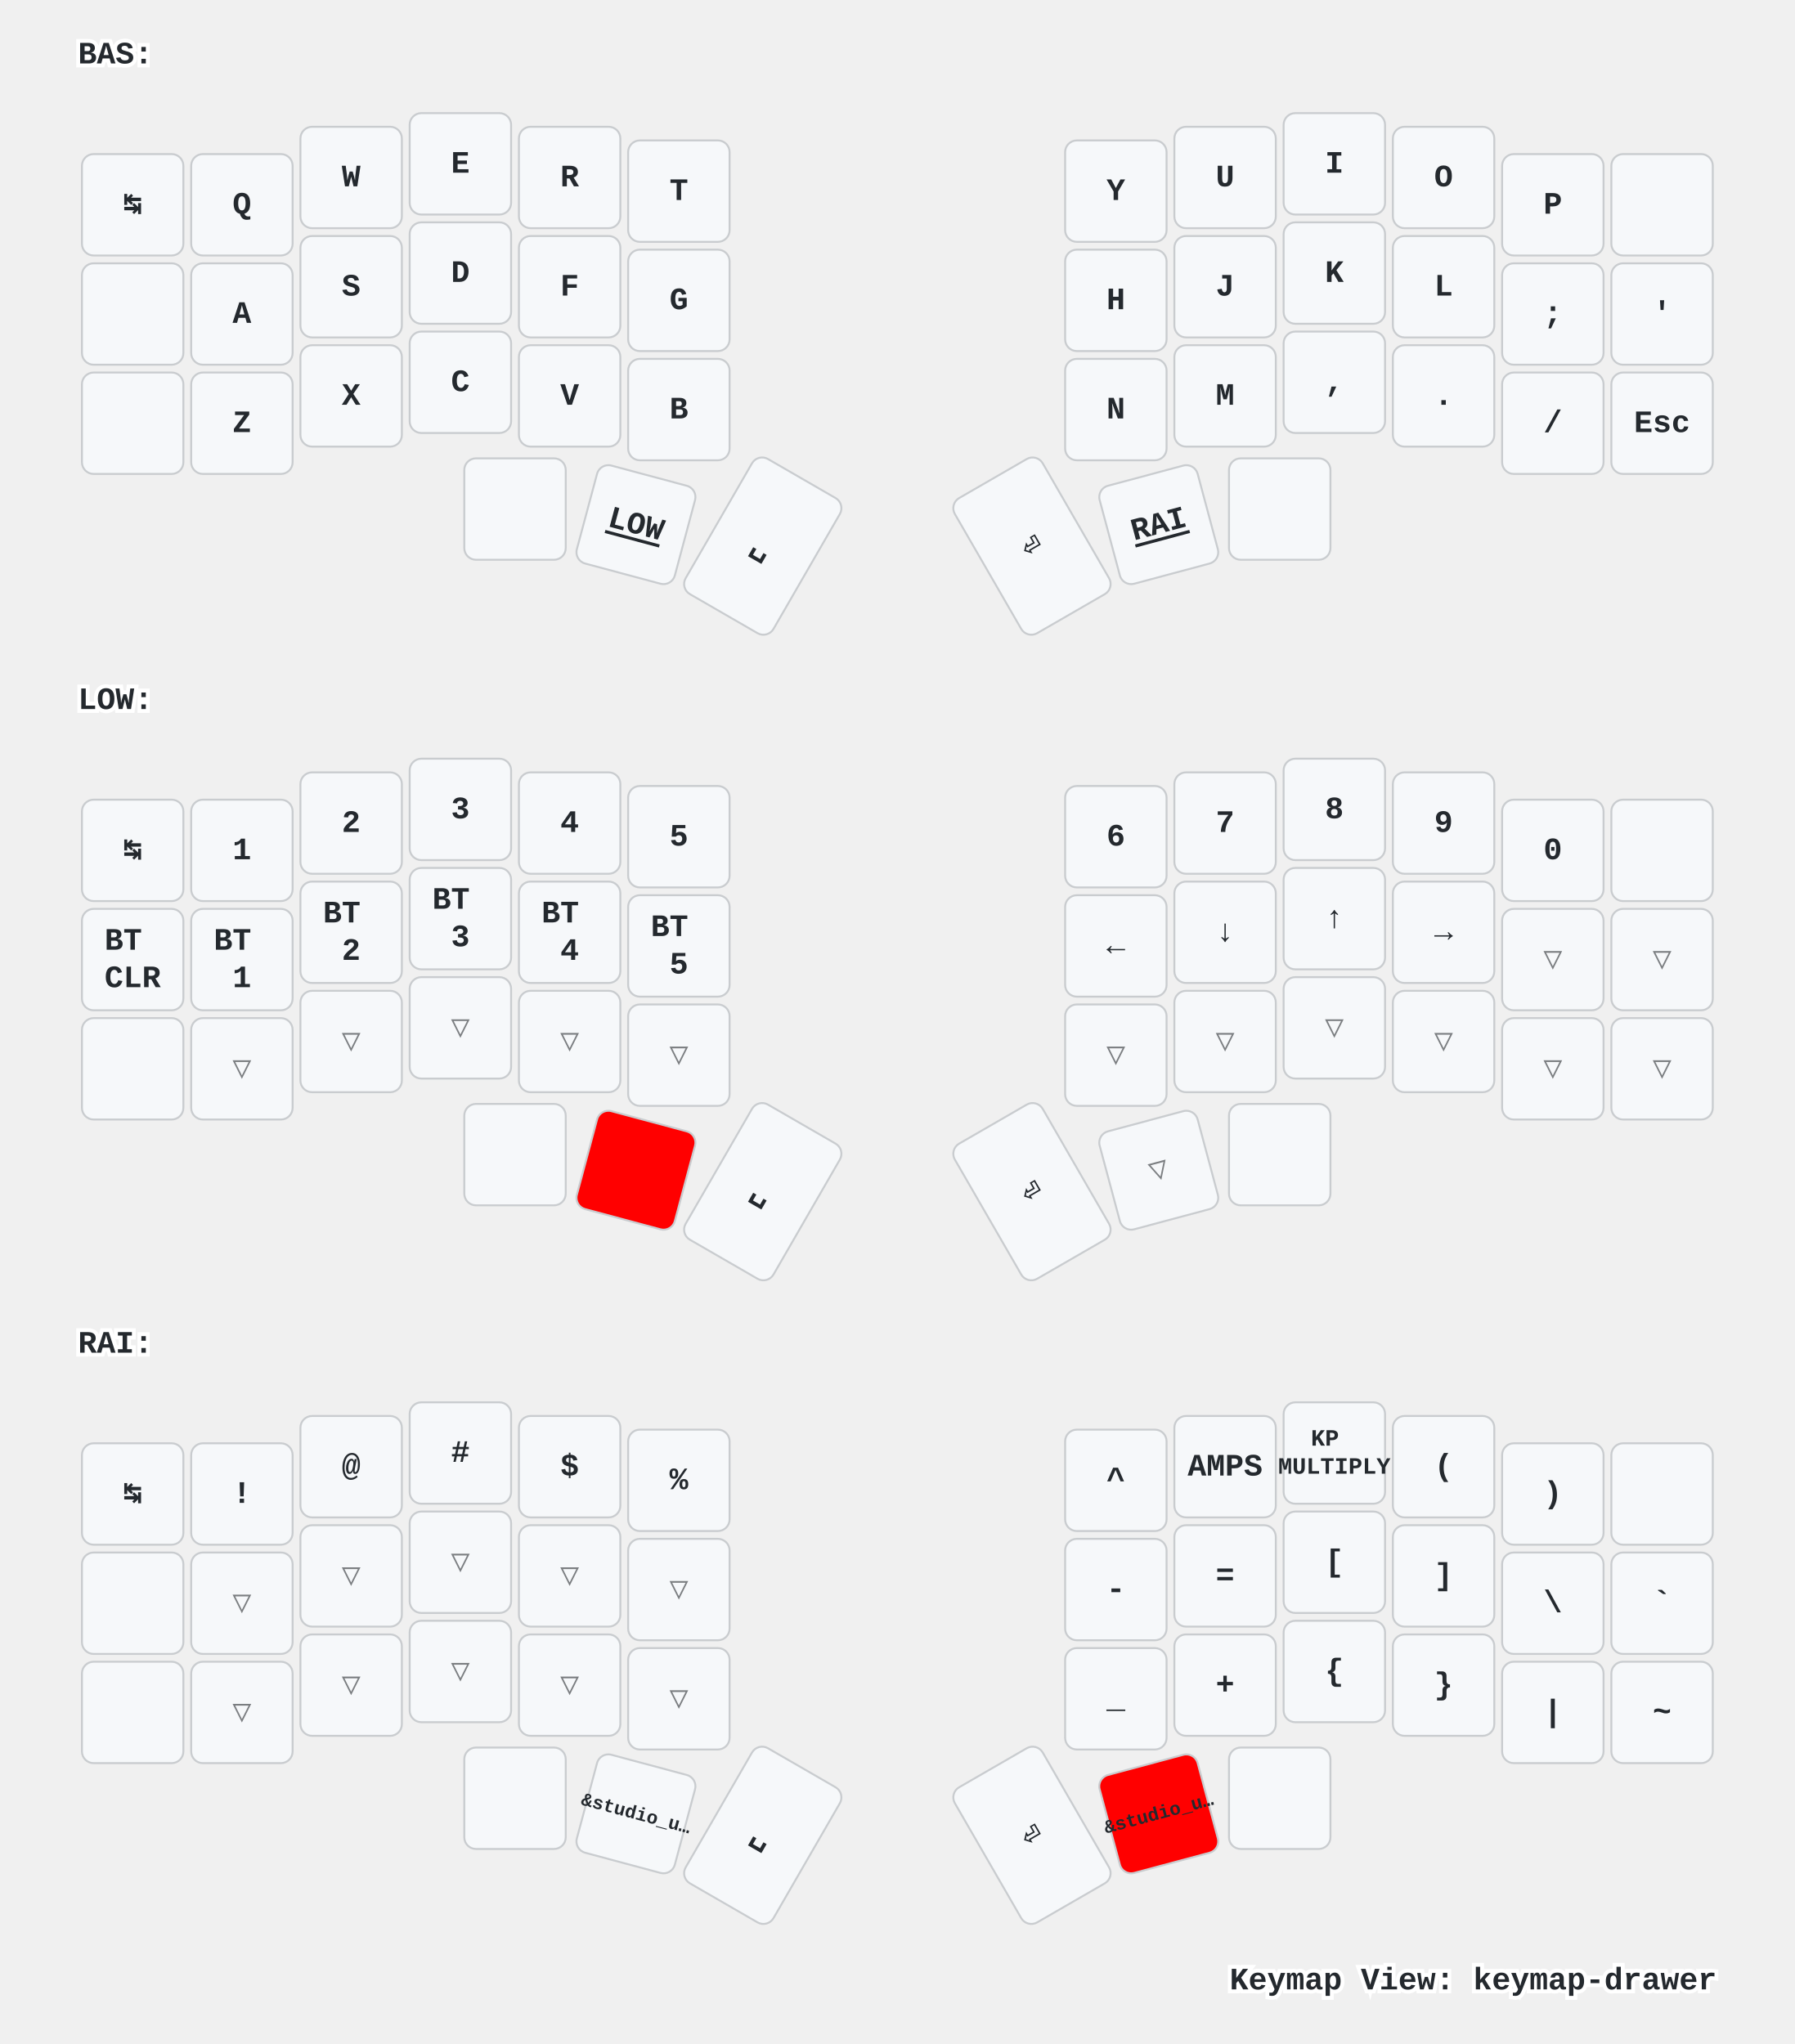
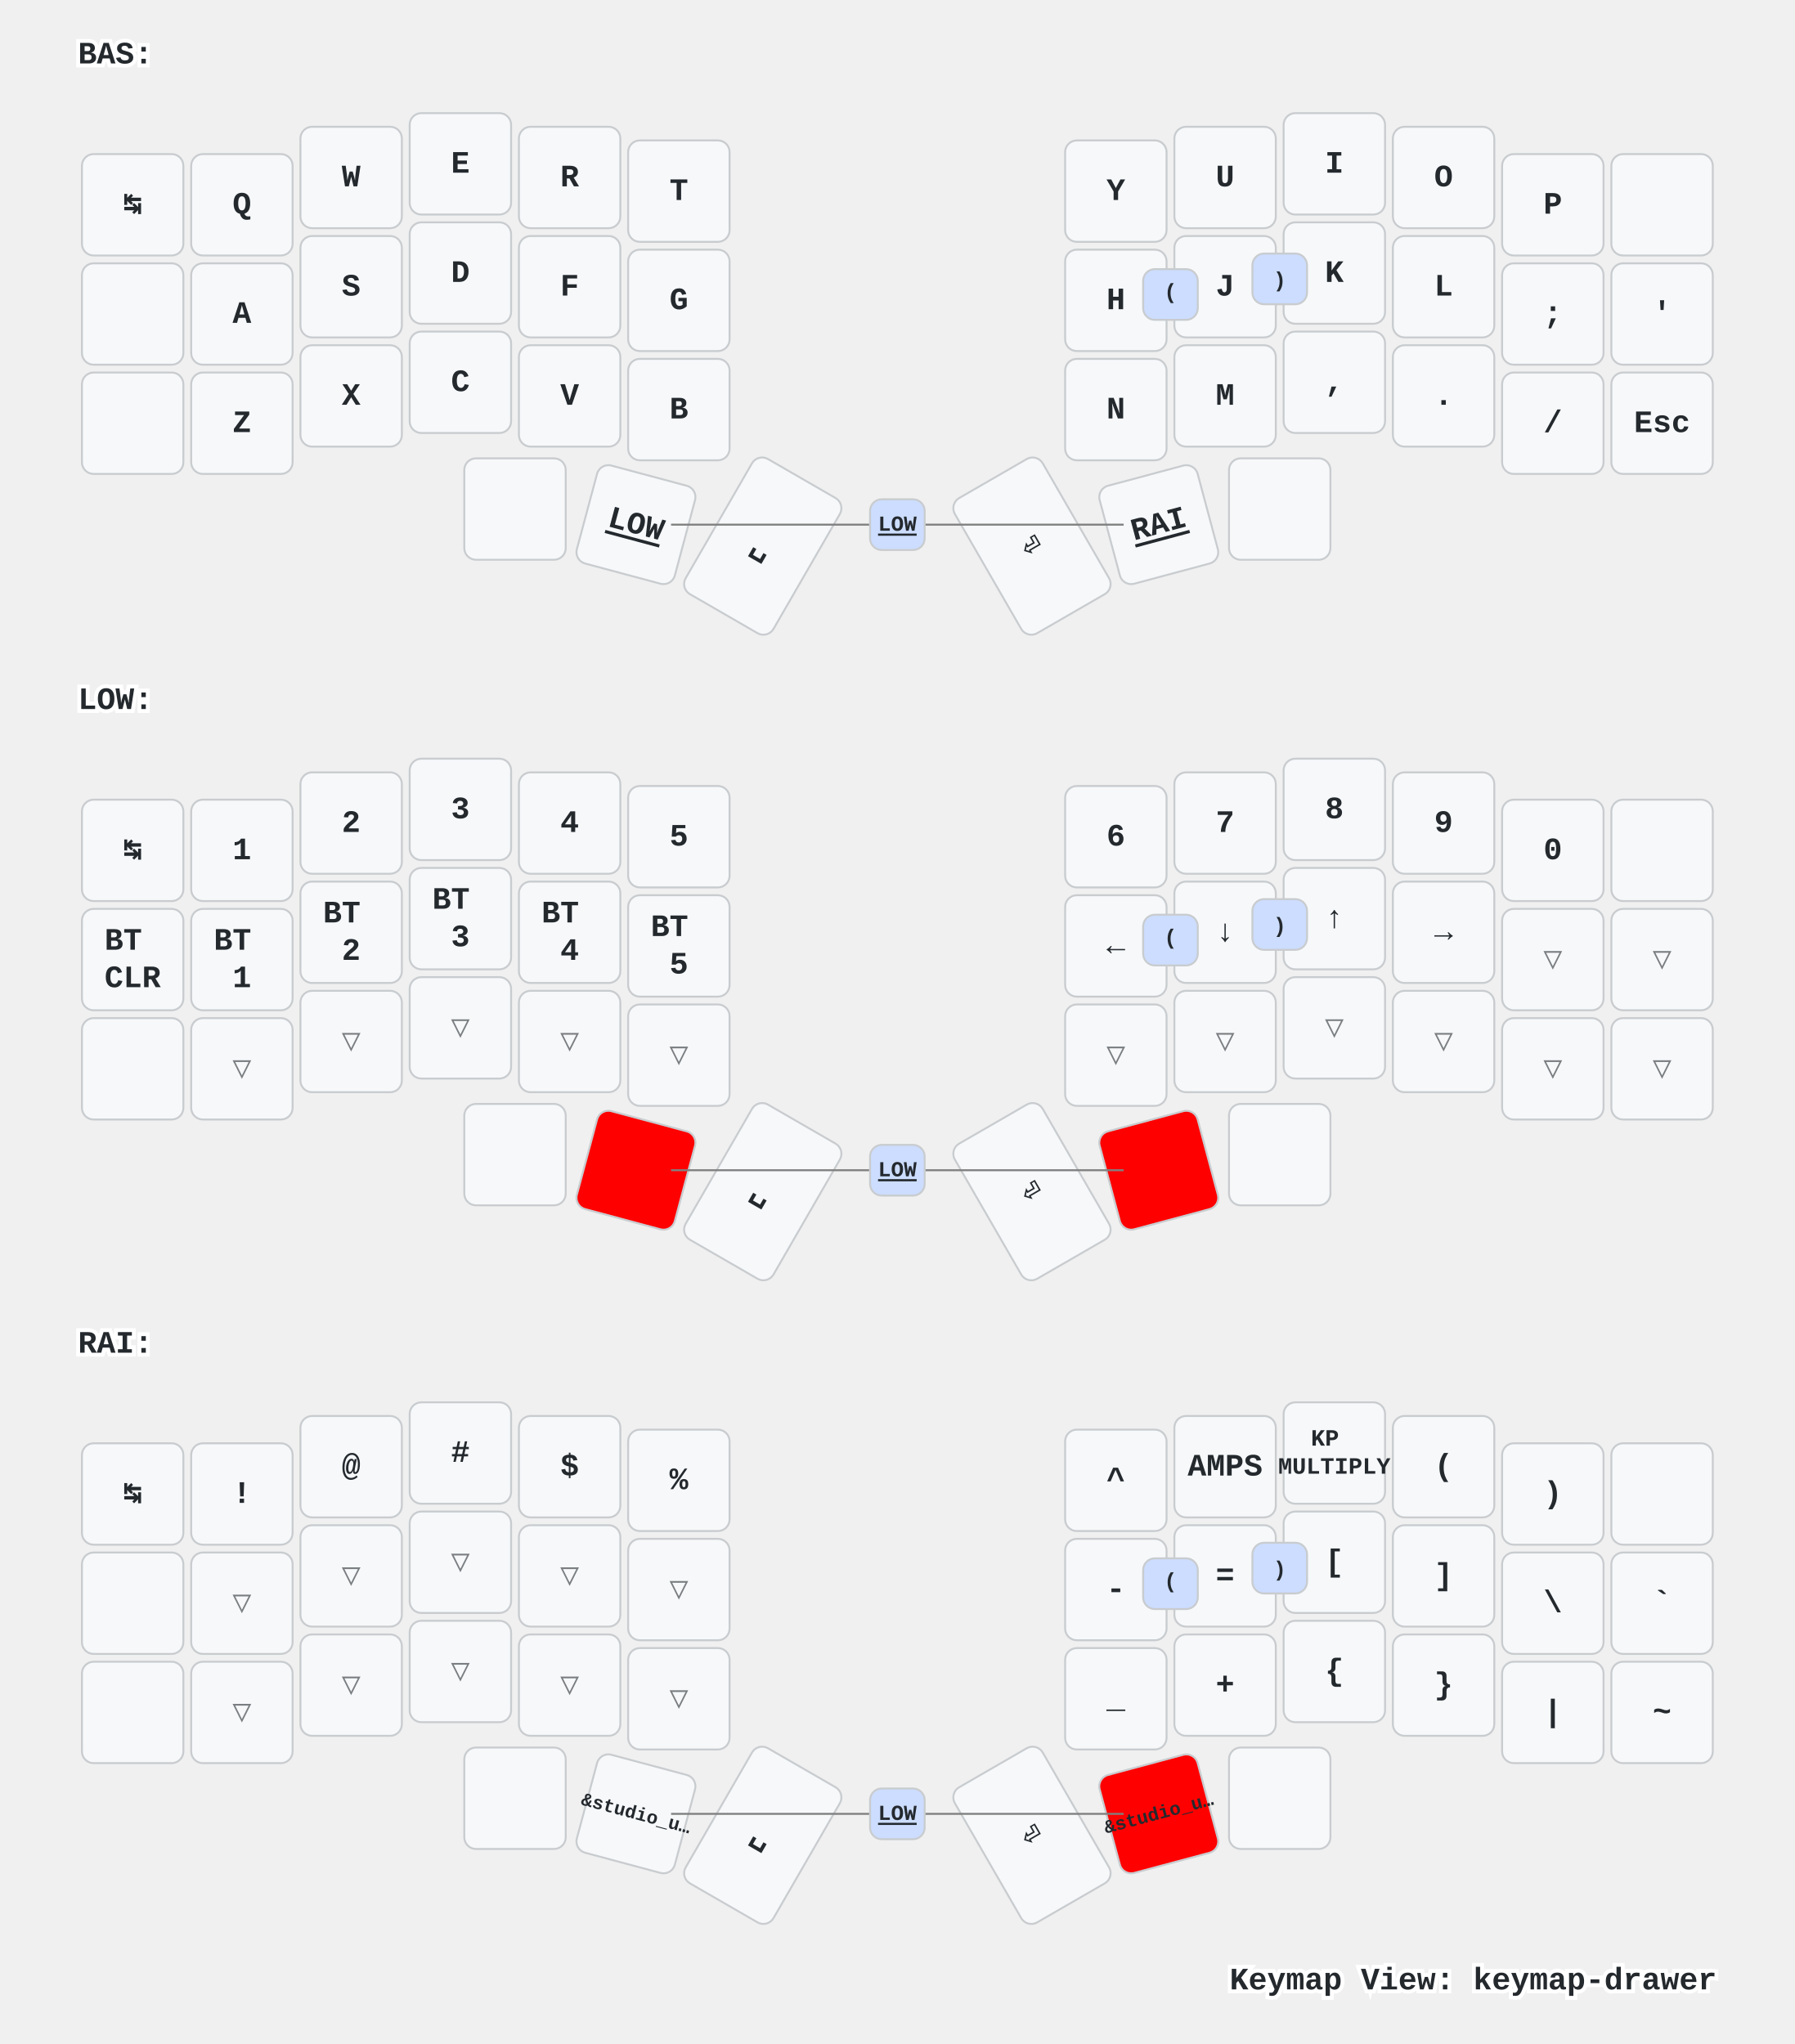
<svg xmlns="http://www.w3.org/2000/svg" xmlns:xlink="http://www.w3.org/1999/xlink" width="920" height="1048" viewBox="0 0 920 1048" class="keymap">
  <defs>/* start glyphs */
<svg id="mdi:apple-keyboard-command">
      <svg id="mdi-apple-keyboard-command" viewBox="0 0 24 24">
        <path d="M6,2A4,4 0 0,1 10,6V8H14V6A4,4 0 0,1 18,2A4,4 0 0,1 22,6A4,4 0 0,1 18,10H16V14H18A4,4 0 0,1 22,18A4,4 0 0,1 18,22A4,4 0 0,1 14,18V16H10V18A4,4 0 0,1 6,22A4,4 0 0,1 2,18A4,4 0 0,1 6,14H8V10H6A4,4 0 0,1 2,6A4,4 0 0,1 6,2M16,18A2,2 0 0,0 18,20A2,2 0 0,0 20,18A2,2 0 0,0 18,16H16V18M14,10H10V14H14V10M6,16A2,2 0 0,0 4,18A2,2 0 0,0 6,20A2,2 0 0,0 8,18V16H6M8,6A2,2 0 0,0 6,4A2,2 0 0,0 4,6A2,2 0 0,0 6,8H8V6M18,8A2,2 0 0,0 20,6A2,2 0 0,0 18,4A2,2 0 0,0 16,6V8H18Z" />
      </svg>
    </svg>
    <svg id="mdi:apple-keyboard-control">
      <svg id="mdi-apple-keyboard-control" viewBox="0 0 24 24">
        <path d="M19.78,11.78L18.36,13.19L12,6.83L5.64,13.19L4.22,11.78L12,4L19.78,11.78Z" />
      </svg>
    </svg>
    <svg id="mdi:apple-keyboard-option">
      <svg id="mdi-apple-keyboard-option" viewBox="0 0 24 24">
        <path d="M3,4H9.11L16.15,18H21V20H14.88L7.84,6H3V4M14,4H21V6H14V4Z" />
      </svg>
    </svg>
    <svg id="mdi:apple-keyboard-shift">
      <svg id="mdi-apple-keyboard-shift" viewBox="0 0 24 24">
        <path d="M15,18V12H17.17L12,6.83L6.83,12H9V18H15M12,4L22,14H17V20H7V14H2L12,4Z" />
      </svg>
    </svg>
    <svg id="mdi:backspace-outline">
      <svg id="mdi-backspace-outline" viewBox="0 0 24 24">
        <path d="M19,15.59L17.59,17L14,13.41L10.41,17L9,15.59L12.59,12L9,8.41L10.41,7L14,10.59L17.59,7L19,8.41L15.41,12L19,15.59M22,3A2,2 0 0,1 24,5V19A2,2 0 0,1 22,21H7C6.31,21 5.77,20.64 5.41,20.11L0,12L5.41,3.88C5.77,3.35 6.31,3 7,3H22M22,5H7L2.28,12L7,19H22V5Z" />
      </svg>
    </svg>
  </defs>/* end glyphs */
<style>/* inherit to force styles through use tags */
svg path {
    fill: inherit;
}

/* font and background color specifications */
svg.keymap {
    font-family: SFMono-Regular,Consolas,Liberation Mono,Menlo,monospace;
    font-size: 14px;
    font-kerning: normal;
    text-rendering: optimizeLegibility;
    fill: #24292e;
}

/* default key styling */
rect.key {
    fill: #f6f8fa;
}

rect.key, rect.combo {
    stroke: #c9cccf;
    stroke-width: 1;
}

/* default key side styling, only used is draw_key_sides is set */
rect.side {
    filter: brightness(90%);
}

/* color accent for combo boxes */
rect.combo, rect.combo-separate {
    fill: #cdf;
}

/* color accent for held keys */
rect.held, rect.combo.held {
    fill: #fdd;
}

/* color accent for ghost (optional) keys */
rect.ghost, rect.combo.ghost {
    stroke-dasharray: 4, 4;
    stroke-width: 2;
}

text {
    text-anchor: middle;
    dominant-baseline: middle;
}

/* styling for layer labels */
text.label {
    font-weight: bold;
    text-anchor: start;
    stroke: white;
    stroke-width: 4;
    paint-order: stroke;
}

/* styling for optional footer */
text.footer {
    text-anchor: end;
    dominant-baseline: auto;
    stroke: white;
    stroke-width: 4;
    paint-order: stroke;
}

/* styling for combo tap, and key non-tap label text */
- text.combo, text.hold, text.shifted, text.left, text.right {
+ text.combo, text.hold, text.shifted, text.left, text.right, text.tl, text.tr, text.bl, text.br {
    font-size: 11px;
}

- text.hold {
+ text.hold, text.bl, text.br {
    text-anchor: middle;
    dominant-baseline: auto;
}

- text.shifted {
+ text.shifted, text.tl, text.tr {
    text-anchor: middle;
    dominant-baseline: hanging;
}

- text.left {
+ text.left, text.tl, text.bl {
    text-anchor: start;
}

- text.right {
+ text.right, text.tr, text.br {
    text-anchor: end;
}

text.layer-activator {
    text-decoration: underline;
}

/* styling for hold/shifted label text in combo box */
text.combo.hold, text.combo.shifted, text.combo.left, text.combo.right {
    font-size: 8px;
}

/* lighter symbol for transparent keys */
text.trans {
    fill: #7b7e81;
}

/* styling for combo dendrons */
path.combo {
    stroke-width: 1;
    stroke: gray;
    fill: none;
}

/* Start Tabler Icons Cleanup */
/* cannot use height/width with glyphs */
.icon-tabler &gt; path {
    fill: inherit;
    stroke: inherit;
    stroke-width: 2;
}
/* hide tabler's default box */
.icon-tabler &gt; path[stroke="none"][fill="none"] {
    visibility: hidden;
}
/* End Tabler Icons Cleanup */

/* For default sytles, see https://github.com/caksoylar/keymap-drawer/blob/main/keymap_drawer/config.py#L85 */

svg.keymap {
  font-family: Ubuntu Mono, Inconsolata, Consolas, Liberation Mono, Menlo, monospace;
  font-size: 16px;
  font-weight: bold;
  text-rendering: optimizeLegibility;
}

/* Color accent for held keys
red = #f00
green = #0f0
blue = #00f
yellow = #ff0
cyan = #0ff
magenta = #f0f
white = #fff
black = #000
grey = #888
light grey = #ccc
#ffc
*/
rect.held, rect.combo.held {
    fill: #f00;
}

/* Technique borrowed and extended from https://github.com/englmaxi/zmk-config/blob/master/keymap-drawer/config.yaml */
.sym_sub_text.tap {
  translate: -5px 2px;
  font-size: 20px;
}
.sym_sub_text.shifted {
  translate: 10px 13px;
  font-size: 10px;
  opacity: 1.0;
}
.combo.sym_sub_text.tap {
  translate: -1px 1px;
}
.combo.sym_sub_text.shifted {
  translate: 7px 5px;
  font-size: 10px;
  opacity: 1.0;
}

/* Toggle */
.toggle.shifted {
  translate: -10px 12px;
}

.toggle.hold {
  translate: 13px -23px;
}

/* Variant for tap-dances */
.tap_dance.tap {
  translate: -7px 0px;
  font-size: 12px;
}
.tap_dance.shifted {
  translate: 7px 17px;
  font-size: 12px;
  opacity: 1.0;
}

/* Variant for symbol next to symbol */
.sym_by_sym.tap {
  translate: -6px 0px;
}
.sym_by_sym.shifted {
  translate: 10px 12px;
  opacity: 1.0;
}

.combo.sym_by_sym.tap {
  translate: -35px 0px;
}
.combo.sym_by_sym.shifted {
  translate: 35px 20px;
  opacity: 1.0;
}

.combo.sym_by_sym.hold {
  visibility: hidden;
}

/* hide hold box for combo sym_by_sym */
.combo.sym_by_sym.hold &gt; path[stroke="none"][fill="none"] {
  visibility: hidden;
}
</style>
  <g transform="translate(40, 0)" class="layer-BAS">
    <text x="0" y="28" class="label" id="BAS">BAS:</text>
    <g transform="translate(0, 56)">
      <g transform="translate(28, 49)" class="key keypos-0">
        <rect rx="6" ry="6" x="-26" y="-26" width="52" height="52" class="key" />
        <text x="0" y="0" class="key tap">↹</text>
      </g>
      <g transform="translate(84, 49)" class="key keypos-1">
        <rect rx="6" ry="6" x="-26" y="-26" width="52" height="52" class="key" />
        <text x="0" y="0" class="key tap">Q</text>
      </g>
      <g transform="translate(140, 35)" class="key keypos-2">
        <rect rx="6" ry="6" x="-26" y="-26" width="52" height="52" class="key" />
        <text x="0" y="0" class="key tap">W</text>
      </g>
      <g transform="translate(196, 28)" class="key keypos-3">
        <rect rx="6" ry="6" x="-26" y="-26" width="52" height="52" class="key" />
        <text x="0" y="0" class="key tap">E</text>
      </g>
      <g transform="translate(252, 35)" class="key keypos-4">
        <rect rx="6" ry="6" x="-26" y="-26" width="52" height="52" class="key" />
        <text x="0" y="0" class="key tap">R</text>
      </g>
      <g transform="translate(308, 42)" class="key keypos-5">
        <rect rx="6" ry="6" x="-26" y="-26" width="52" height="52" class="key" />
        <text x="0" y="0" class="key tap">T</text>
      </g>
      <g transform="translate(532, 42)" class="key keypos-6">
        <rect rx="6" ry="6" x="-26" y="-26" width="52" height="52" class="key" />
        <text x="0" y="0" class="key tap">Y</text>
      </g>
      <g transform="translate(588, 35)" class="key keypos-7">
        <rect rx="6" ry="6" x="-26" y="-26" width="52" height="52" class="key" />
        <text x="0" y="0" class="key tap">U</text>
      </g>
      <g transform="translate(644, 28)" class="key keypos-8">
        <rect rx="6" ry="6" x="-26" y="-26" width="52" height="52" class="key" />
        <text x="0" y="0" class="key tap">I</text>
      </g>
      <g transform="translate(700, 35)" class="key keypos-9">
        <rect rx="6" ry="6" x="-26" y="-26" width="52" height="52" class="key" />
        <text x="0" y="0" class="key tap">O</text>
      </g>
      <g transform="translate(756, 49)" class="key keypos-10">
        <rect rx="6" ry="6" x="-26" y="-26" width="52" height="52" class="key" />
        <text x="0" y="0" class="key tap">P</text>
      </g>
      <g transform="translate(812, 49)" class="key keypos-11">
        <rect rx="6" ry="6" x="-26" y="-26" width="52" height="52" class="key" />
        <use href="#mdi:backspace-outline" xlink:href="#mdi:backspace-outline" x="-9" y="-9" height="18" width="18.0" class="key tap glyph mdi:backspace-outline" />
      </g>
      <g transform="translate(28, 105)" class="key keypos-12">
        <rect rx="6" ry="6" x="-26" y="-26" width="52" height="52" class="key" />
        <use href="#mdi:apple-keyboard-control" xlink:href="#mdi:apple-keyboard-control" x="-9" y="-9" height="18" width="18.0" class="key tap glyph mdi:apple-keyboard-control" />
      </g>
      <g transform="translate(84, 105)" class="key keypos-13">
        <rect rx="6" ry="6" x="-26" y="-26" width="52" height="52" class="key" />
        <text x="0" y="0" class="key tap">A</text>
      </g>
      <g transform="translate(140, 91)" class="key keypos-14">
        <rect rx="6" ry="6" x="-26" y="-26" width="52" height="52" class="key" />
        <text x="0" y="0" class="key tap">S</text>
      </g>
      <g transform="translate(196, 84)" class="key keypos-15">
        <rect rx="6" ry="6" x="-26" y="-26" width="52" height="52" class="key" />
        <text x="0" y="0" class="key tap">D</text>
      </g>
      <g transform="translate(252, 91)" class="key keypos-16">
        <rect rx="6" ry="6" x="-26" y="-26" width="52" height="52" class="key" />
        <text x="0" y="0" class="key tap">F</text>
      </g>
      <g transform="translate(308, 98)" class="key keypos-17">
        <rect rx="6" ry="6" x="-26" y="-26" width="52" height="52" class="key" />
        <text x="0" y="0" class="key tap">G</text>
      </g>
      <g transform="translate(532, 98)" class="key keypos-18">
        <rect rx="6" ry="6" x="-26" y="-26" width="52" height="52" class="key" />
        <text x="0" y="0" class="key tap">H</text>
      </g>
      <g transform="translate(588, 91)" class="key keypos-19">
        <rect rx="6" ry="6" x="-26" y="-26" width="52" height="52" class="key" />
        <text x="0" y="0" class="key tap">J</text>
      </g>
      <g transform="translate(644, 84)" class="key keypos-20">
        <rect rx="6" ry="6" x="-26" y="-26" width="52" height="52" class="key" />
        <text x="0" y="0" class="key tap">K</text>
      </g>
      <g transform="translate(700, 91)" class="key keypos-21">
        <rect rx="6" ry="6" x="-26" y="-26" width="52" height="52" class="key" />
        <text x="0" y="0" class="key tap">L</text>
      </g>
      <g transform="translate(756, 105)" class="key keypos-22">
        <rect rx="6" ry="6" x="-26" y="-26" width="52" height="52" class="key" />
        <text x="0" y="0" class="key tap">;</text>
      </g>
      <g transform="translate(812, 105)" class="key keypos-23">
        <rect rx="6" ry="6" x="-26" y="-26" width="52" height="52" class="key" />
        <text x="0" y="0" class="key tap">'</text>
      </g>
      <g transform="translate(28, 161)" class="key keypos-24">
        <rect rx="6" ry="6" x="-26" y="-26" width="52" height="52" class="key" />
        <use href="#mdi:apple-keyboard-shift" xlink:href="#mdi:apple-keyboard-shift" x="-9" y="-9" height="18" width="18.0" class="key tap glyph mdi:apple-keyboard-shift" />
      </g>
      <g transform="translate(84, 161)" class="key keypos-25">
        <rect rx="6" ry="6" x="-26" y="-26" width="52" height="52" class="key" />
        <text x="0" y="0" class="key tap">Z</text>
      </g>
      <g transform="translate(140, 147)" class="key keypos-26">
        <rect rx="6" ry="6" x="-26" y="-26" width="52" height="52" class="key" />
        <text x="0" y="0" class="key tap">X</text>
      </g>
      <g transform="translate(196, 140)" class="key keypos-27">
        <rect rx="6" ry="6" x="-26" y="-26" width="52" height="52" class="key" />
        <text x="0" y="0" class="key tap">C</text>
      </g>
      <g transform="translate(252, 147)" class="key keypos-28">
        <rect rx="6" ry="6" x="-26" y="-26" width="52" height="52" class="key" />
        <text x="0" y="0" class="key tap">V</text>
      </g>
      <g transform="translate(308, 154)" class="key keypos-29">
        <rect rx="6" ry="6" x="-26" y="-26" width="52" height="52" class="key" />
        <text x="0" y="0" class="key tap">B</text>
      </g>
      <g transform="translate(532, 154)" class="key keypos-30">
        <rect rx="6" ry="6" x="-26" y="-26" width="52" height="52" class="key" />
        <text x="0" y="0" class="key tap">N</text>
      </g>
      <g transform="translate(588, 147)" class="key keypos-31">
        <rect rx="6" ry="6" x="-26" y="-26" width="52" height="52" class="key" />
        <text x="0" y="0" class="key tap">M</text>
      </g>
      <g transform="translate(644, 140)" class="key keypos-32">
        <rect rx="6" ry="6" x="-26" y="-26" width="52" height="52" class="key" />
        <text x="0" y="0" class="key tap">,</text>
      </g>
      <g transform="translate(700, 147)" class="key keypos-33">
        <rect rx="6" ry="6" x="-26" y="-26" width="52" height="52" class="key" />
        <text x="0" y="0" class="key tap">.</text>
      </g>
      <g transform="translate(756, 161)" class="key keypos-34">
        <rect rx="6" ry="6" x="-26" y="-26" width="52" height="52" class="key" />
        <text x="0" y="0" class="key tap">/</text>
      </g>
      <g transform="translate(812, 161)" class="key keypos-35">
        <rect rx="6" ry="6" x="-26" y="-26" width="52" height="52" class="key" />
        <text x="0" y="0" class="key tap">Esc</text>
      </g>
      <g transform="translate(224, 205)" class="key keypos-36">
        <rect rx="6" ry="6" x="-26" y="-26" width="52" height="52" class="key" />
        <use href="#mdi:apple-keyboard-command" xlink:href="#mdi:apple-keyboard-command" x="-9" y="-9" height="18" width="18.0" class="key tap glyph mdi:apple-keyboard-command" />
      </g>
      <g transform="translate(286, 213) rotate(15.0)" class="key keypos-37">
        <rect rx="6" ry="6" x="-26" y="-26" width="52" height="52" class="key" />
        <a href="#LOW">
          <text x="0" y="0" class="key tap layer-activator">LOW</text>
        </a>
      </g>
      <g transform="translate(351, 224) rotate(30.0)" class="key keypos-38">
        <rect rx="6" ry="6" x="-26" y="-40" width="52" height="80" class="key" />
        <text x="0" y="0" class="key tap">␣</text>
      </g>
      <g transform="translate(489, 224) rotate(-30.0)" class="key keypos-39">
        <rect rx="6" ry="6" x="-26" y="-40" width="52" height="80" class="key" />
        <text x="0" y="0" class="key tap">⏎</text>
      </g>
      <g transform="translate(554, 213) rotate(-15.0)" class="key keypos-40">
        <rect rx="6" ry="6" x="-26" y="-26" width="52" height="52" class="key" />
        <a href="#RAI">
          <text x="0" y="0" class="key tap layer-activator">RAI</text>
        </a>
      </g>
      <g transform="translate(616, 205)" class="key keypos-41">
        <rect rx="6" ry="6" x="-26" y="-26" width="52" height="52" class="key" />
        <use href="#mdi:apple-keyboard-option" xlink:href="#mdi:apple-keyboard-option" x="-9" y="-9" height="18" width="18.0" class="key tap glyph mdi:apple-keyboard-option" />
      </g>
+       <g class="combo combopos-0">
+         <path d="M420,213 l-116,0" class="combo" />
+         <path d="M420,213 l116,0" class="combo" />
+         <rect rx="6" ry="6" x="406" y="200" width="28" height="26" class="combo" />
+         <a href="#LOW">
+           <text x="420" y="213" class="combo tap layer-activator">LOW</text>
+         </a>
+       </g>
+       <g class="combo combopos-1">
+         <rect rx="6" ry="6" x="546" y="82" width="28" height="26" class="combo" />
+         <text x="560" y="94" class="combo tap">(</text>
+       </g>
+       <g class="combo combopos-2">
+         <rect rx="6" ry="6" x="602" y="74" width="28" height="26" class="combo" />
+         <text x="616" y="88" class="combo tap">)</text>
+       </g>
    </g>
  </g>
  <g transform="translate(40, 331)" class="layer-LOW">
    <text x="0" y="28" class="label" id="LOW">LOW:</text>
    <g transform="translate(0, 56)">
      <g transform="translate(28, 49)" class="key keypos-0">
        <rect rx="6" ry="6" x="-26" y="-26" width="52" height="52" class="key" />
        <text x="0" y="0" class="key tap">↹</text>
      </g>
      <g transform="translate(84, 49)" class="key keypos-1">
        <rect rx="6" ry="6" x="-26" y="-26" width="52" height="52" class="key" />
        <text x="0" y="0" class="key tap">1</text>
      </g>
      <g transform="translate(140, 35)" class="key keypos-2">
        <rect rx="6" ry="6" x="-26" y="-26" width="52" height="52" class="key" />
        <text x="0" y="0" class="key tap">2</text>
      </g>
      <g transform="translate(196, 28)" class="key keypos-3">
        <rect rx="6" ry="6" x="-26" y="-26" width="52" height="52" class="key" />
        <text x="0" y="0" class="key tap">3</text>
      </g>
      <g transform="translate(252, 35)" class="key keypos-4">
        <rect rx="6" ry="6" x="-26" y="-26" width="52" height="52" class="key" />
        <text x="0" y="0" class="key tap">4</text>
      </g>
      <g transform="translate(308, 42)" class="key keypos-5">
        <rect rx="6" ry="6" x="-26" y="-26" width="52" height="52" class="key" />
        <text x="0" y="0" class="key tap">5</text>
      </g>
      <g transform="translate(532, 42)" class="key keypos-6">
        <rect rx="6" ry="6" x="-26" y="-26" width="52" height="52" class="key" />
        <text x="0" y="0" class="key tap">6</text>
      </g>
      <g transform="translate(588, 35)" class="key keypos-7">
        <rect rx="6" ry="6" x="-26" y="-26" width="52" height="52" class="key" />
        <text x="0" y="0" class="key tap">7</text>
      </g>
      <g transform="translate(644, 28)" class="key keypos-8">
        <rect rx="6" ry="6" x="-26" y="-26" width="52" height="52" class="key" />
        <text x="0" y="0" class="key tap">8</text>
      </g>
      <g transform="translate(700, 35)" class="key keypos-9">
        <rect rx="6" ry="6" x="-26" y="-26" width="52" height="52" class="key" />
        <text x="0" y="0" class="key tap">9</text>
      </g>
      <g transform="translate(756, 49)" class="key keypos-10">
        <rect rx="6" ry="6" x="-26" y="-26" width="52" height="52" class="key" />
        <text x="0" y="0" class="key tap">0</text>
      </g>
      <g transform="translate(812, 49)" class="key keypos-11">
        <rect rx="6" ry="6" x="-26" y="-26" width="52" height="52" class="key" />
        <use href="#mdi:backspace-outline" xlink:href="#mdi:backspace-outline" x="-9" y="-9" height="18" width="18.0" class="key tap glyph mdi:backspace-outline" />
      </g>
      <g transform="translate(28, 105)" class="key keypos-12">
        <rect rx="6" ry="6" x="-26" y="-26" width="52" height="52" class="key" />
        <text x="0" y="0" class="key tap">
          <tspan x="0" dy="-0.6em">BT</tspan>
          <tspan x="0" dy="1.2em">CLR</tspan>
        </text>
      </g>
      <g transform="translate(84, 105)" class="key keypos-13">
        <rect rx="6" ry="6" x="-26" y="-26" width="52" height="52" class="key" />
        <text x="0" y="0" class="key tap">
          <tspan x="0" dy="-0.6em">BT</tspan>
          <tspan x="0" dy="1.2em">1</tspan>
        </text>
      </g>
      <g transform="translate(140, 91)" class="key keypos-14">
        <rect rx="6" ry="6" x="-26" y="-26" width="52" height="52" class="key" />
        <text x="0" y="0" class="key tap">
          <tspan x="0" dy="-0.6em">BT</tspan>
          <tspan x="0" dy="1.2em">2</tspan>
        </text>
      </g>
      <g transform="translate(196, 84)" class="key keypos-15">
        <rect rx="6" ry="6" x="-26" y="-26" width="52" height="52" class="key" />
        <text x="0" y="0" class="key tap">
          <tspan x="0" dy="-0.6em">BT</tspan>
          <tspan x="0" dy="1.2em">3</tspan>
        </text>
      </g>
      <g transform="translate(252, 91)" class="key keypos-16">
        <rect rx="6" ry="6" x="-26" y="-26" width="52" height="52" class="key" />
        <text x="0" y="0" class="key tap">
          <tspan x="0" dy="-0.6em">BT</tspan>
          <tspan x="0" dy="1.2em">4</tspan>
        </text>
      </g>
      <g transform="translate(308, 98)" class="key keypos-17">
        <rect rx="6" ry="6" x="-26" y="-26" width="52" height="52" class="key" />
        <text x="0" y="0" class="key tap">
          <tspan x="0" dy="-0.6em">BT</tspan>
          <tspan x="0" dy="1.2em">5</tspan>
        </text>
      </g>
      <g transform="translate(532, 98)" class="key keypos-18">
        <rect rx="6" ry="6" x="-26" y="-26" width="52" height="52" class="key" />
        <text x="0" y="0" class="key tap">←</text>
      </g>
      <g transform="translate(588, 91)" class="key keypos-19">
        <rect rx="6" ry="6" x="-26" y="-26" width="52" height="52" class="key" />
        <text x="0" y="0" class="key tap">↓</text>
      </g>
      <g transform="translate(644, 84)" class="key keypos-20">
        <rect rx="6" ry="6" x="-26" y="-26" width="52" height="52" class="key" />
        <text x="0" y="0" class="key tap">↑</text>
      </g>
      <g transform="translate(700, 91)" class="key keypos-21">
        <rect rx="6" ry="6" x="-26" y="-26" width="52" height="52" class="key" />
        <text x="0" y="0" class="key tap">→</text>
      </g>
      <g transform="translate(756, 105)" class="key trans keypos-22">
        <rect rx="6" ry="6" x="-26" y="-26" width="52" height="52" class="key trans" />
        <text x="0" y="0" class="key trans tap">▽</text>
      </g>
      <g transform="translate(812, 105)" class="key trans keypos-23">
        <rect rx="6" ry="6" x="-26" y="-26" width="52" height="52" class="key trans" />
        <text x="0" y="0" class="key trans tap">▽</text>
      </g>
      <g transform="translate(28, 161)" class="key keypos-24">
        <rect rx="6" ry="6" x="-26" y="-26" width="52" height="52" class="key" />
        <use href="#mdi:apple-keyboard-shift" xlink:href="#mdi:apple-keyboard-shift" x="-9" y="-9" height="18" width="18.0" class="key tap glyph mdi:apple-keyboard-shift" />
      </g>
      <g transform="translate(84, 161)" class="key trans keypos-25">
        <rect rx="6" ry="6" x="-26" y="-26" width="52" height="52" class="key trans" />
        <text x="0" y="0" class="key trans tap">▽</text>
      </g>
      <g transform="translate(140, 147)" class="key trans keypos-26">
        <rect rx="6" ry="6" x="-26" y="-26" width="52" height="52" class="key trans" />
        <text x="0" y="0" class="key trans tap">▽</text>
      </g>
      <g transform="translate(196, 140)" class="key trans keypos-27">
        <rect rx="6" ry="6" x="-26" y="-26" width="52" height="52" class="key trans" />
        <text x="0" y="0" class="key trans tap">▽</text>
      </g>
      <g transform="translate(252, 147)" class="key trans keypos-28">
        <rect rx="6" ry="6" x="-26" y="-26" width="52" height="52" class="key trans" />
        <text x="0" y="0" class="key trans tap">▽</text>
      </g>
      <g transform="translate(308, 154)" class="key trans keypos-29">
        <rect rx="6" ry="6" x="-26" y="-26" width="52" height="52" class="key trans" />
        <text x="0" y="0" class="key trans tap">▽</text>
      </g>
      <g transform="translate(532, 154)" class="key trans keypos-30">
        <rect rx="6" ry="6" x="-26" y="-26" width="52" height="52" class="key trans" />
        <text x="0" y="0" class="key trans tap">▽</text>
      </g>
      <g transform="translate(588, 147)" class="key trans keypos-31">
        <rect rx="6" ry="6" x="-26" y="-26" width="52" height="52" class="key trans" />
        <text x="0" y="0" class="key trans tap">▽</text>
      </g>
      <g transform="translate(644, 140)" class="key trans keypos-32">
        <rect rx="6" ry="6" x="-26" y="-26" width="52" height="52" class="key trans" />
        <text x="0" y="0" class="key trans tap">▽</text>
      </g>
      <g transform="translate(700, 147)" class="key trans keypos-33">
        <rect rx="6" ry="6" x="-26" y="-26" width="52" height="52" class="key trans" />
        <text x="0" y="0" class="key trans tap">▽</text>
      </g>
      <g transform="translate(756, 161)" class="key trans keypos-34">
        <rect rx="6" ry="6" x="-26" y="-26" width="52" height="52" class="key trans" />
        <text x="0" y="0" class="key trans tap">▽</text>
      </g>
      <g transform="translate(812, 161)" class="key trans keypos-35">
        <rect rx="6" ry="6" x="-26" y="-26" width="52" height="52" class="key trans" />
        <text x="0" y="0" class="key trans tap">▽</text>
      </g>
      <g transform="translate(224, 205)" class="key keypos-36">
        <rect rx="6" ry="6" x="-26" y="-26" width="52" height="52" class="key" />
        <use href="#mdi:apple-keyboard-command" xlink:href="#mdi:apple-keyboard-command" x="-9" y="-9" height="18" width="18.0" class="key tap glyph mdi:apple-keyboard-command" />
      </g>
      <g transform="translate(286, 213) rotate(15.0)" class="key held keypos-37">
        <rect rx="6" ry="6" x="-26" y="-26" width="52" height="52" class="key held" />
      </g>
      <g transform="translate(351, 224) rotate(30.0)" class="key keypos-38">
        <rect rx="6" ry="6" x="-26" y="-40" width="52" height="80" class="key" />
        <text x="0" y="0" class="key tap">␣</text>
      </g>
      <g transform="translate(489, 224) rotate(-30.0)" class="key keypos-39">
        <rect rx="6" ry="6" x="-26" y="-40" width="52" height="80" class="key" />
        <text x="0" y="0" class="key tap">⏎</text>
      </g>
-       <g transform="translate(554, 213) rotate(-15.0)" class="key trans keypos-40">
-         <rect rx="6" ry="6" x="-26" y="-26" width="52" height="52" class="key trans" />
-         <text x="0" y="0" class="key trans tap">▽</text>
+       <g transform="translate(554, 213) rotate(-15.0)" class="key held keypos-40">
+         <rect rx="6" ry="6" x="-26" y="-26" width="52" height="52" class="key held" />
      </g>
      <g transform="translate(616, 205)" class="key keypos-41">
        <rect rx="6" ry="6" x="-26" y="-26" width="52" height="52" class="key" />
        <use href="#mdi:apple-keyboard-option" xlink:href="#mdi:apple-keyboard-option" x="-9" y="-9" height="18" width="18.0" class="key tap glyph mdi:apple-keyboard-option" />
+       </g>
+       <g class="combo combopos-0">
+         <path d="M420,213 l-116,0" class="combo" />
+         <path d="M420,213 l116,0" class="combo" />
+         <rect rx="6" ry="6" x="406" y="200" width="28" height="26" class="combo" />
+         <a href="#LOW">
+           <text x="420" y="213" class="combo tap layer-activator">LOW</text>
+         </a>
+       </g>
+       <g class="combo combopos-1">
+         <rect rx="6" ry="6" x="546" y="82" width="28" height="26" class="combo" />
+         <text x="560" y="94" class="combo tap">(</text>
+       </g>
+       <g class="combo combopos-2">
+         <rect rx="6" ry="6" x="602" y="74" width="28" height="26" class="combo" />
+         <text x="616" y="88" class="combo tap">)</text>
      </g>
    </g>
  </g>
  <g transform="translate(40, 661)" class="layer-RAI">
    <text x="0" y="28" class="label" id="RAI">RAI:</text>
    <g transform="translate(0, 56)">
      <g transform="translate(28, 49)" class="key keypos-0">
        <rect rx="6" ry="6" x="-26" y="-26" width="52" height="52" class="key" />
        <text x="0" y="0" class="key tap">↹</text>
      </g>
      <g transform="translate(84, 49)" class="key keypos-1">
        <rect rx="6" ry="6" x="-26" y="-26" width="52" height="52" class="key" />
        <text x="0" y="0" class="key tap">!</text>
      </g>
      <g transform="translate(140, 35)" class="key keypos-2">
        <rect rx="6" ry="6" x="-26" y="-26" width="52" height="52" class="key" />
        <text x="0" y="0" class="key tap">@</text>
      </g>
      <g transform="translate(196, 28)" class="key keypos-3">
        <rect rx="6" ry="6" x="-26" y="-26" width="52" height="52" class="key" />
        <text x="0" y="0" class="key tap">#</text>
      </g>
      <g transform="translate(252, 35)" class="key keypos-4">
        <rect rx="6" ry="6" x="-26" y="-26" width="52" height="52" class="key" />
        <text x="0" y="0" class="key tap">$</text>
      </g>
      <g transform="translate(308, 42)" class="key keypos-5">
        <rect rx="6" ry="6" x="-26" y="-26" width="52" height="52" class="key" />
        <text x="0" y="0" class="key tap">%</text>
      </g>
      <g transform="translate(532, 42)" class="key keypos-6">
        <rect rx="6" ry="6" x="-26" y="-26" width="52" height="52" class="key" />
        <text x="0" y="0" class="key tap">^</text>
      </g>
      <g transform="translate(588, 35)" class="key keypos-7">
        <rect rx="6" ry="6" x="-26" y="-26" width="52" height="52" class="key" />
        <text x="0" y="0" class="key tap">AMPS</text>
      </g>
      <g transform="translate(644, 28)" class="key keypos-8">
        <rect rx="6" ry="6" x="-26" y="-26" width="52" height="52" class="key" />
        <text x="0" y="0" class="key tap">
          <tspan x="0" dy="-0.6em" style="font-size: 75%">KP</tspan>
          <tspan x="0" dy="1.2em" style="font-size: 75%">MULTIPLY</tspan>
        </text>
      </g>
      <g transform="translate(700, 35)" class="key keypos-9">
        <rect rx="6" ry="6" x="-26" y="-26" width="52" height="52" class="key" />
        <text x="0" y="0" class="key tap">(</text>
      </g>
      <g transform="translate(756, 49)" class="key keypos-10">
        <rect rx="6" ry="6" x="-26" y="-26" width="52" height="52" class="key" />
        <text x="0" y="0" class="key tap">)</text>
      </g>
      <g transform="translate(812, 49)" class="key keypos-11">
        <rect rx="6" ry="6" x="-26" y="-26" width="52" height="52" class="key" />
        <use href="#mdi:backspace-outline" xlink:href="#mdi:backspace-outline" x="-9" y="-9" height="18" width="18.0" class="key tap glyph mdi:backspace-outline" />
      </g>
      <g transform="translate(28, 105)" class="key keypos-12">
        <rect rx="6" ry="6" x="-26" y="-26" width="52" height="52" class="key" />
        <use href="#mdi:apple-keyboard-control" xlink:href="#mdi:apple-keyboard-control" x="-9" y="-9" height="18" width="18.0" class="key tap glyph mdi:apple-keyboard-control" />
      </g>
      <g transform="translate(84, 105)" class="key trans keypos-13">
        <rect rx="6" ry="6" x="-26" y="-26" width="52" height="52" class="key trans" />
        <text x="0" y="0" class="key trans tap">▽</text>
      </g>
      <g transform="translate(140, 91)" class="key trans keypos-14">
        <rect rx="6" ry="6" x="-26" y="-26" width="52" height="52" class="key trans" />
        <text x="0" y="0" class="key trans tap">▽</text>
      </g>
      <g transform="translate(196, 84)" class="key trans keypos-15">
        <rect rx="6" ry="6" x="-26" y="-26" width="52" height="52" class="key trans" />
        <text x="0" y="0" class="key trans tap">▽</text>
      </g>
      <g transform="translate(252, 91)" class="key trans keypos-16">
        <rect rx="6" ry="6" x="-26" y="-26" width="52" height="52" class="key trans" />
        <text x="0" y="0" class="key trans tap">▽</text>
      </g>
      <g transform="translate(308, 98)" class="key trans keypos-17">
        <rect rx="6" ry="6" x="-26" y="-26" width="52" height="52" class="key trans" />
        <text x="0" y="0" class="key trans tap">▽</text>
      </g>
      <g transform="translate(532, 98)" class="key keypos-18">
        <rect rx="6" ry="6" x="-26" y="-26" width="52" height="52" class="key" />
        <text x="0" y="0" class="key tap">-</text>
      </g>
      <g transform="translate(588, 91)" class="key keypos-19">
        <rect rx="6" ry="6" x="-26" y="-26" width="52" height="52" class="key" />
        <text x="0" y="0" class="key tap">=</text>
      </g>
      <g transform="translate(644, 84)" class="key keypos-20">
        <rect rx="6" ry="6" x="-26" y="-26" width="52" height="52" class="key" />
        <text x="0" y="0" class="key tap">[</text>
      </g>
      <g transform="translate(700, 91)" class="key keypos-21">
        <rect rx="6" ry="6" x="-26" y="-26" width="52" height="52" class="key" />
        <text x="0" y="0" class="key tap">]</text>
      </g>
      <g transform="translate(756, 105)" class="key keypos-22">
        <rect rx="6" ry="6" x="-26" y="-26" width="52" height="52" class="key" />
        <text x="0" y="0" class="key tap">\</text>
      </g>
      <g transform="translate(812, 105)" class="key keypos-23">
        <rect rx="6" ry="6" x="-26" y="-26" width="52" height="52" class="key" />
        <text x="0" y="0" class="key tap">`</text>
      </g>
      <g transform="translate(28, 161)" class="key keypos-24">
        <rect rx="6" ry="6" x="-26" y="-26" width="52" height="52" class="key" />
        <use href="#mdi:apple-keyboard-shift" xlink:href="#mdi:apple-keyboard-shift" x="-9" y="-9" height="18" width="18.0" class="key tap glyph mdi:apple-keyboard-shift" />
      </g>
      <g transform="translate(84, 161)" class="key trans keypos-25">
        <rect rx="6" ry="6" x="-26" y="-26" width="52" height="52" class="key trans" />
        <text x="0" y="0" class="key trans tap">▽</text>
      </g>
      <g transform="translate(140, 147)" class="key trans keypos-26">
        <rect rx="6" ry="6" x="-26" y="-26" width="52" height="52" class="key trans" />
        <text x="0" y="0" class="key trans tap">▽</text>
      </g>
      <g transform="translate(196, 140)" class="key trans keypos-27">
        <rect rx="6" ry="6" x="-26" y="-26" width="52" height="52" class="key trans" />
        <text x="0" y="0" class="key trans tap">▽</text>
      </g>
      <g transform="translate(252, 147)" class="key trans keypos-28">
        <rect rx="6" ry="6" x="-26" y="-26" width="52" height="52" class="key trans" />
        <text x="0" y="0" class="key trans tap">▽</text>
      </g>
      <g transform="translate(308, 154)" class="key trans keypos-29">
        <rect rx="6" ry="6" x="-26" y="-26" width="52" height="52" class="key trans" />
        <text x="0" y="0" class="key trans tap">▽</text>
      </g>
      <g transform="translate(532, 154)" class="key keypos-30">
        <rect rx="6" ry="6" x="-26" y="-26" width="52" height="52" class="key" />
        <text x="0" y="0" class="key tap">_</text>
      </g>
      <g transform="translate(588, 147)" class="key keypos-31">
        <rect rx="6" ry="6" x="-26" y="-26" width="52" height="52" class="key" />
        <text x="0" y="0" class="key tap">+</text>
      </g>
      <g transform="translate(644, 140)" class="key keypos-32">
        <rect rx="6" ry="6" x="-26" y="-26" width="52" height="52" class="key" />
        <text x="0" y="0" class="key tap">{</text>
      </g>
      <g transform="translate(700, 147)" class="key keypos-33">
        <rect rx="6" ry="6" x="-26" y="-26" width="52" height="52" class="key" />
        <text x="0" y="0" class="key tap">}</text>
      </g>
      <g transform="translate(756, 161)" class="key keypos-34">
        <rect rx="6" ry="6" x="-26" y="-26" width="52" height="52" class="key" />
        <text x="0" y="0" class="key tap">|</text>
      </g>
      <g transform="translate(812, 161)" class="key keypos-35">
        <rect rx="6" ry="6" x="-26" y="-26" width="52" height="52" class="key" />
        <text x="0" y="0" class="key tap">~</text>
      </g>
      <g transform="translate(224, 205)" class="key keypos-36">
        <rect rx="6" ry="6" x="-26" y="-26" width="52" height="52" class="key" />
        <use href="#mdi:apple-keyboard-command" xlink:href="#mdi:apple-keyboard-command" x="-9" y="-9" height="18" width="18.0" class="key tap glyph mdi:apple-keyboard-command" />
      </g>
      <g transform="translate(286, 213) rotate(15.0)" class="key keypos-37">
        <rect rx="6" ry="6" x="-26" y="-26" width="52" height="52" class="key" />
        <text x="0" y="0" class="key tap">
          <tspan style="font-size: 60%">&amp;studio_u…</tspan>
        </text>
      </g>
      <g transform="translate(351, 224) rotate(30.0)" class="key keypos-38">
        <rect rx="6" ry="6" x="-26" y="-40" width="52" height="80" class="key" />
        <text x="0" y="0" class="key tap">␣</text>
      </g>
      <g transform="translate(489, 224) rotate(-30.0)" class="key keypos-39">
        <rect rx="6" ry="6" x="-26" y="-40" width="52" height="80" class="key" />
        <text x="0" y="0" class="key tap">⏎</text>
      </g>
      <g transform="translate(554, 213) rotate(-15.0)" class="key held keypos-40">
        <rect rx="6" ry="6" x="-26" y="-26" width="52" height="52" class="key held" />
        <text x="0" y="0" class="key held tap">
          <tspan style="font-size: 60%">&amp;studio_u…</tspan>
        </text>
      </g>
      <g transform="translate(616, 205)" class="key keypos-41">
        <rect rx="6" ry="6" x="-26" y="-26" width="52" height="52" class="key" />
        <use href="#mdi:apple-keyboard-option" xlink:href="#mdi:apple-keyboard-option" x="-9" y="-9" height="18" width="18.0" class="key tap glyph mdi:apple-keyboard-option" />
      </g>
+       <g class="combo combopos-0">
+         <path d="M420,213 l-116,0" class="combo" />
+         <path d="M420,213 l116,0" class="combo" />
+         <rect rx="6" ry="6" x="406" y="200" width="28" height="26" class="combo" />
+         <a href="#LOW">
+           <text x="420" y="213" class="combo tap layer-activator">LOW</text>
+         </a>
+       </g>
+       <g class="combo combopos-1">
+         <rect rx="6" ry="6" x="546" y="82" width="28" height="26" class="combo" />
+         <text x="560" y="94" class="combo tap">(</text>
+       </g>
+       <g class="combo combopos-2">
+         <rect rx="6" ry="6" x="602" y="74" width="28" height="26" class="combo" />
+         <text x="616" y="88" class="combo tap">)</text>
+       </g>
    </g>
  </g>
  <text x="880.0" y="1020.0" class="footer">Keymap View: <a href="https://github.com/caksoylar/keymap-drawer">keymap-drawer</a>
  </text>
</svg>
